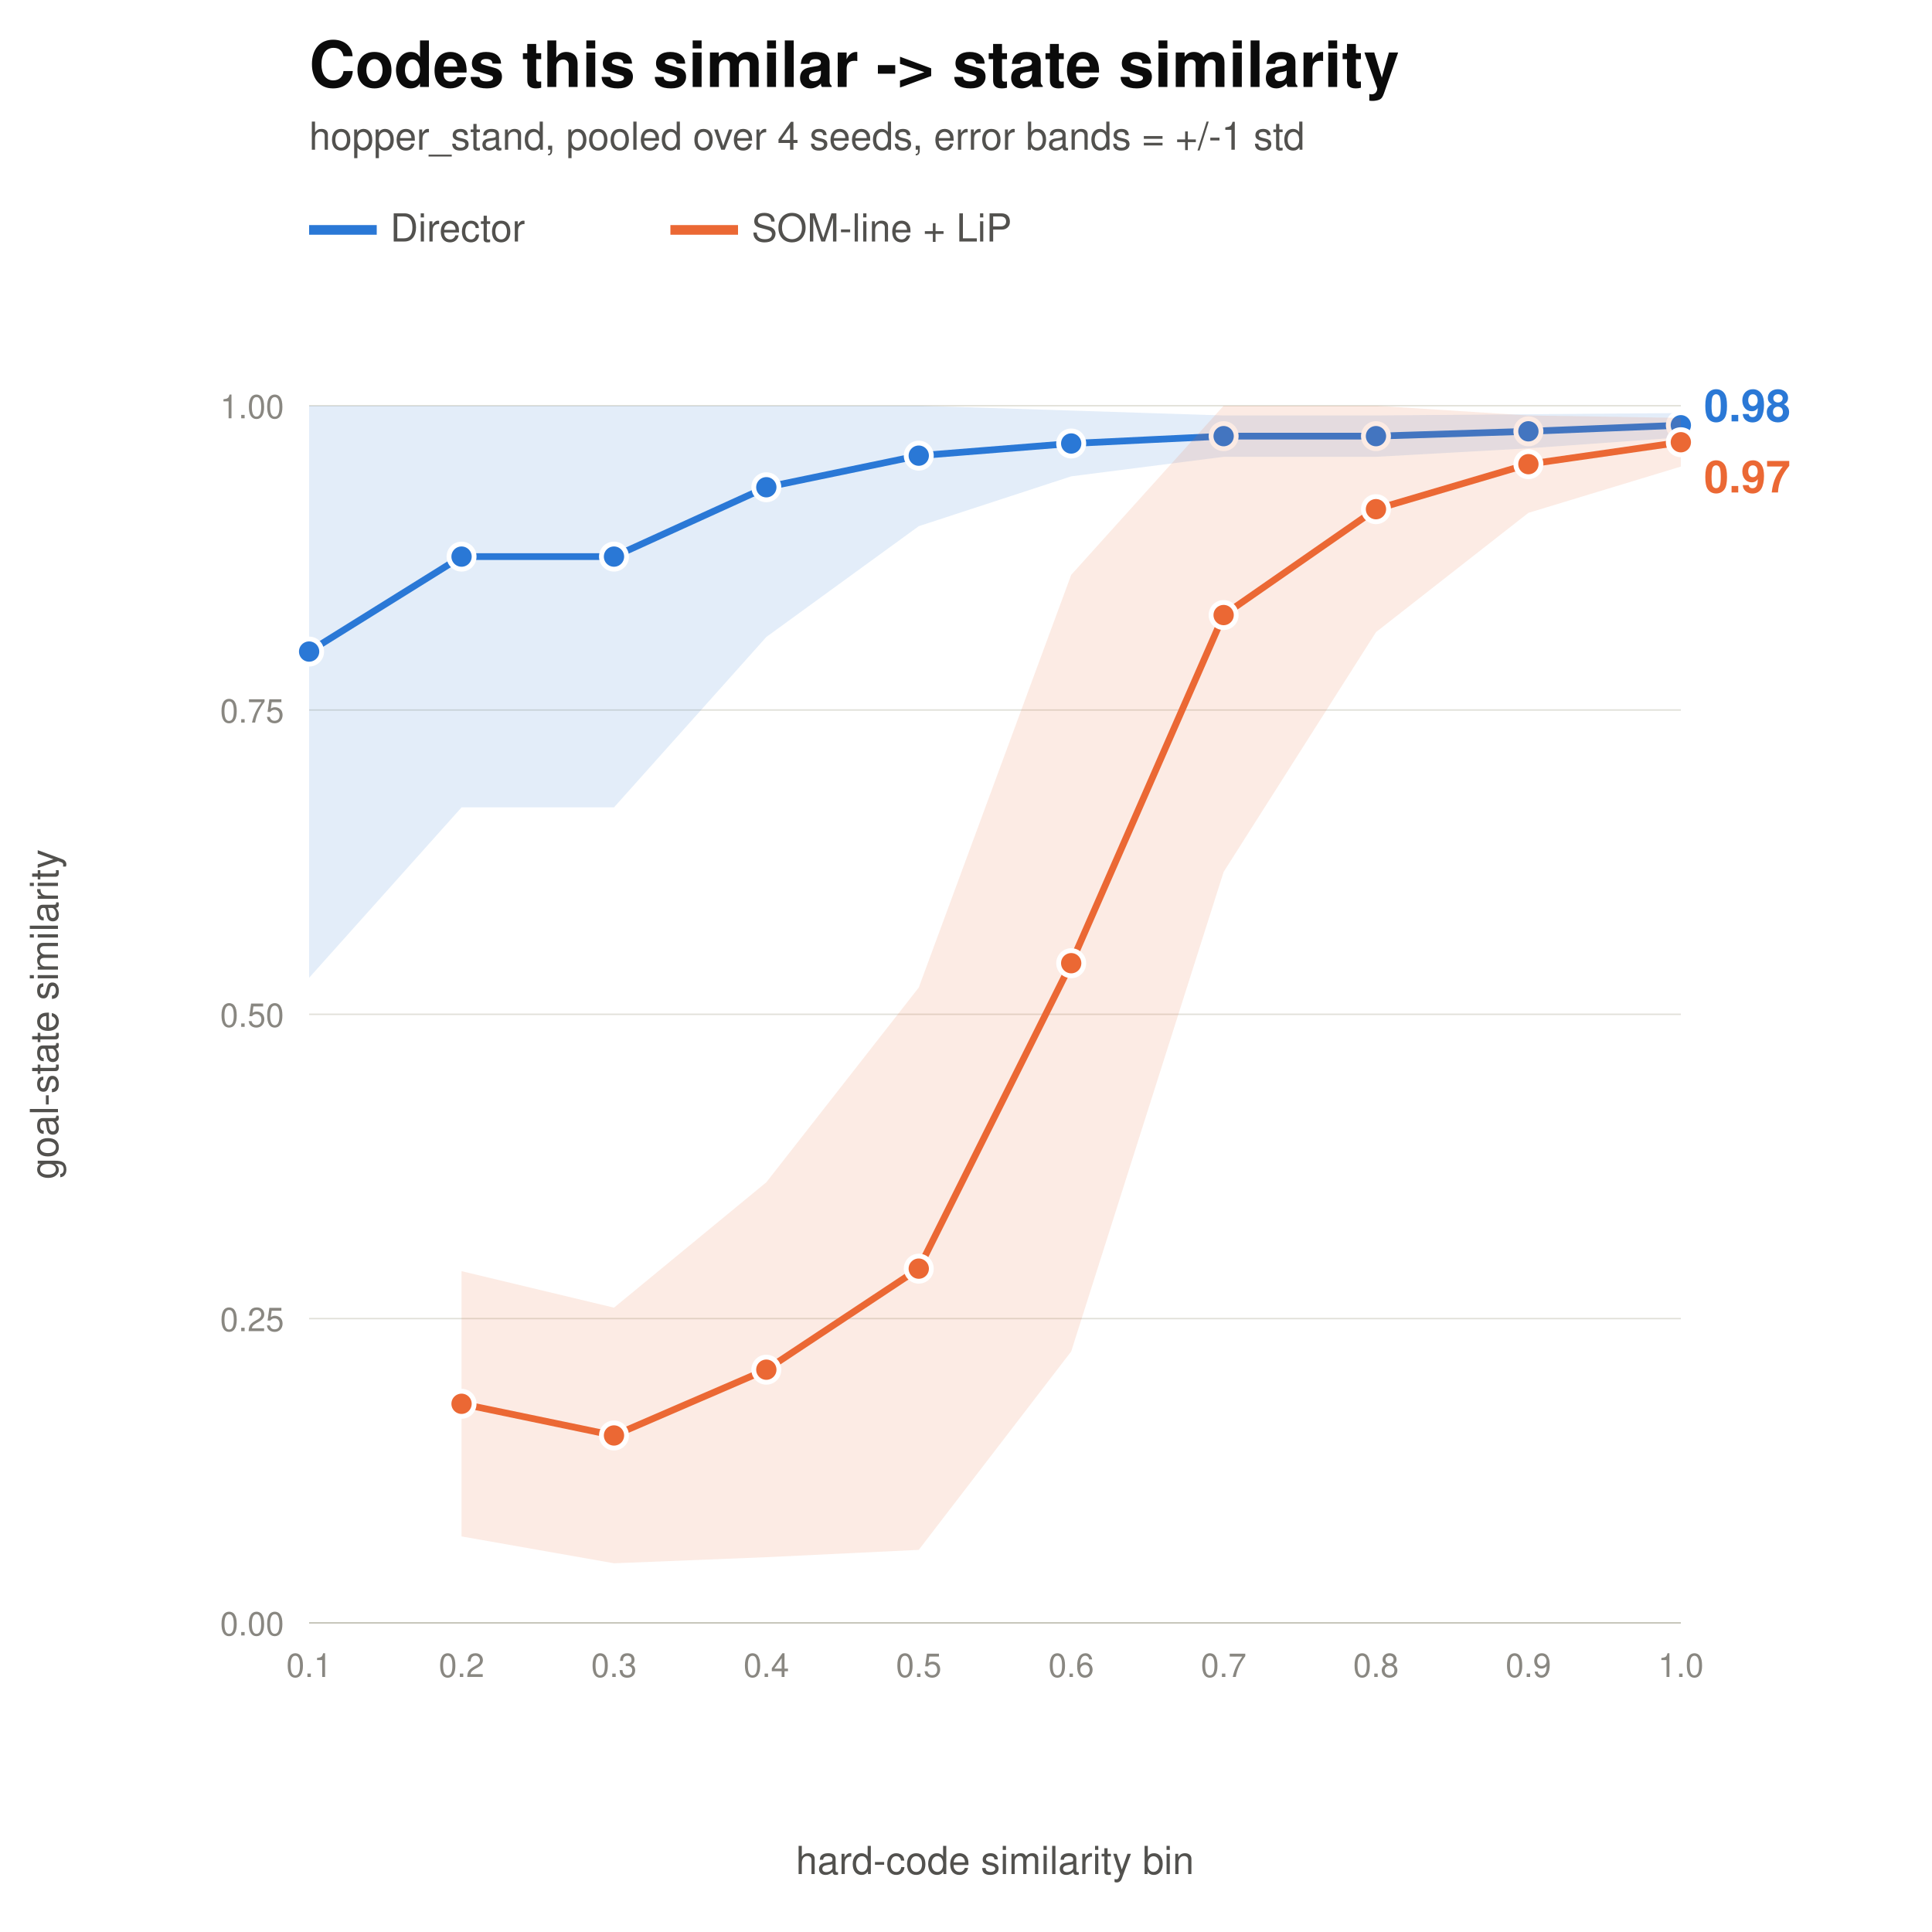
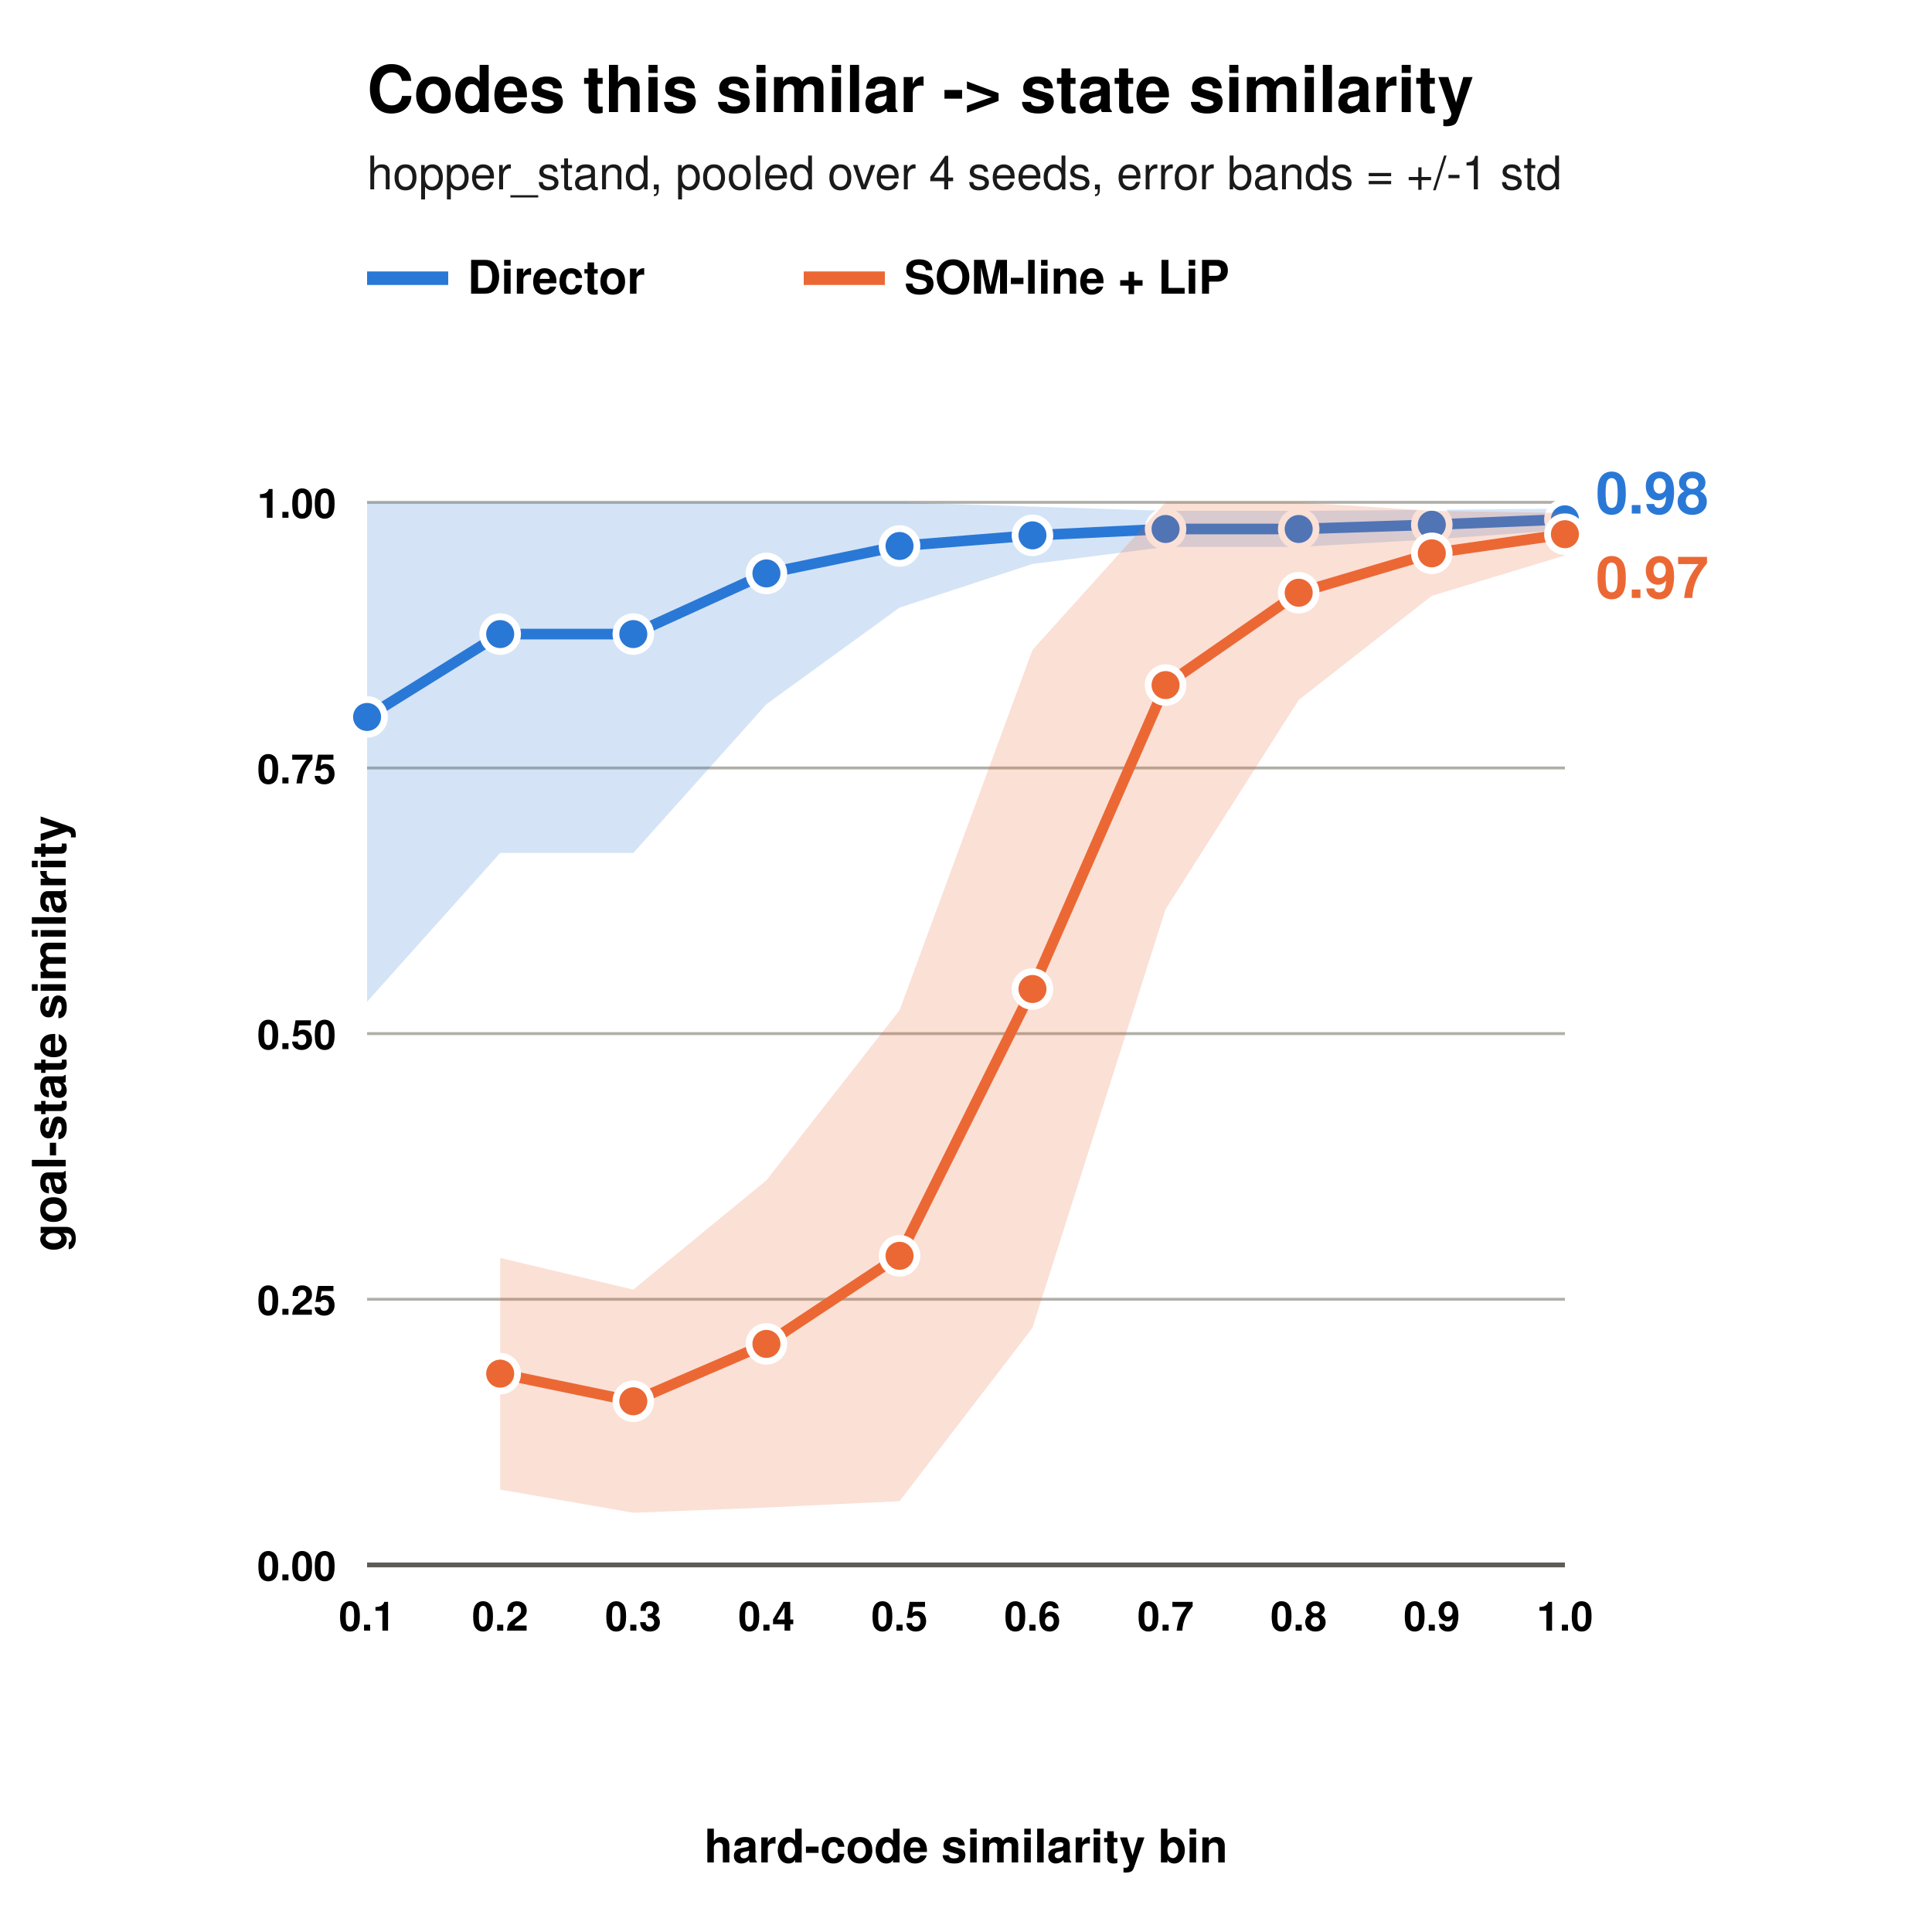
- <svg xmlns="http://www.w3.org/2000/svg" width="2000" height="2000" viewBox="0 0 2000 2000" font-family="Helvetica,Arial,sans-serif">
-   <rect x="0" y="0" width="2000" height="2000" fill="white" />
-   <text x="320" y="90" font-size="66" font-weight="bold" fill="#0b0b0b">Codes this similar -&gt; state similarity</text>
-   <text x="320" y="155" font-size="40" fill="#52514e">hopper_stand, pooled over 4 seeds, error bands = +/-1 std</text>
-   <line x1="320" y1="238" x2="390" y2="238" stroke="#2a78d6" stroke-width="10" />
-   <text x="404" y="250" font-size="40" fill="#52514e">Director</text>
-   <line x1="694" y1="238" x2="764" y2="238" stroke="#eb6834" stroke-width="10" />
-   <text x="778" y="250" font-size="40" fill="#52514e">SOM-line + LiP</text>
-   <line x1="320" y1="1680.0" x2="1740" y2="1680.0" stroke="#c3c2b7" stroke-width="1.5" />
-   <text x="294" y="1693.0" font-size="34" text-anchor="end" fill="#898781">0.00</text>
-   <line x1="320" y1="1365.0" x2="1740" y2="1365.0" stroke="#e1e0d9" stroke-width="1.5" />
-   <text x="294" y="1378.0" font-size="34" text-anchor="end" fill="#898781">0.25</text>
-   <line x1="320" y1="1050.0" x2="1740" y2="1050.0" stroke="#e1e0d9" stroke-width="1.5" />
-   <text x="294" y="1063.0" font-size="34" text-anchor="end" fill="#898781">0.50</text>
-   <line x1="320" y1="735.0" x2="1740" y2="735.0" stroke="#e1e0d9" stroke-width="1.5" />
-   <text x="294" y="748.0" font-size="34" text-anchor="end" fill="#898781">0.75</text>
-   <line x1="320" y1="420.0" x2="1740" y2="420.0" stroke="#e1e0d9" stroke-width="1.5" />
-   <text x="294" y="433.0" font-size="34" text-anchor="end" fill="#898781">1.00</text>
-   <text x="320.0" y="1736.0" font-size="34" text-anchor="middle" fill="#898781">0.1</text>
-   <text x="477.8" y="1736.0" font-size="34" text-anchor="middle" fill="#898781">0.2</text>
-   <text x="635.6" y="1736.0" font-size="34" text-anchor="middle" fill="#898781">0.3</text>
-   <text x="793.3" y="1736.0" font-size="34" text-anchor="middle" fill="#898781">0.4</text>
-   <text x="951.1" y="1736.0" font-size="34" text-anchor="middle" fill="#898781">0.5</text>
-   <text x="1108.9" y="1736.0" font-size="34" text-anchor="middle" fill="#898781">0.6</text>
-   <text x="1266.7" y="1736.0" font-size="34" text-anchor="middle" fill="#898781">0.7</text>
-   <text x="1424.4" y="1736.0" font-size="34" text-anchor="middle" fill="#898781">0.8</text>
-   <text x="1582.2" y="1736.0" font-size="34" text-anchor="middle" fill="#898781">0.9</text>
-   <text x="1740.0" y="1736.0" font-size="34" text-anchor="middle" fill="#898781">1.0</text>
-   <text x="1030.0" y="1940" font-size="40" text-anchor="middle" fill="#52514e">hard-code similarity bin</text>
-   <text x="60" y="1050.0" font-size="40" text-anchor="middle" fill="#52514e" transform="rotate(-90 60 1050.0)">goal-state similarity</text>
-   <polygon points="320.0,420.0 477.8,420.0 635.6,420.0 793.3,420.0 951.1,420.0 1108.9,425.0 1266.7,430.1 1424.4,430.1 1582.2,428.8 1740.0,427.6 1740.0,452.8 1582.2,464.1 1424.4,472.9 1266.7,472.9 1108.9,493.1 951.1,544.7 793.3,659.4 635.6,835.8 477.8,835.8 320.0,1012.2" fill="#2a78d6" fill-opacity="0.13" stroke="none" />
-   <polyline points="320.0,674.5 477.8,576.2 635.6,576.2 793.3,504.4 951.1,471.7 1108.9,459.1 1266.7,451.5 1424.4,451.5 1582.2,446.5 1740.0,440.2" fill="none" stroke="#2a78d6" stroke-width="7" stroke-linejoin="round" stroke-linecap="round" />
-   <circle cx="320.0" cy="674.5" r="13" fill="#2a78d6" stroke="white" stroke-width="5" />
-   <circle cx="477.8" cy="576.2" r="13" fill="#2a78d6" stroke="white" stroke-width="5" />
-   <circle cx="635.6" cy="576.2" r="13" fill="#2a78d6" stroke="white" stroke-width="5" />
-   <circle cx="793.3" cy="504.4" r="13" fill="#2a78d6" stroke="white" stroke-width="5" />
-   <circle cx="951.1" cy="471.7" r="13" fill="#2a78d6" stroke="white" stroke-width="5" />
-   <circle cx="1108.9" cy="459.1" r="13" fill="#2a78d6" stroke="white" stroke-width="5" />
-   <circle cx="1266.7" cy="451.5" r="13" fill="#2a78d6" stroke="white" stroke-width="5" />
-   <circle cx="1424.4" cy="451.5" r="13" fill="#2a78d6" stroke="white" stroke-width="5" />
-   <circle cx="1582.2" cy="446.5" r="13" fill="#2a78d6" stroke="white" stroke-width="5" />
-   <circle cx="1740.0" cy="440.2" r="13" fill="#2a78d6" stroke="white" stroke-width="5" />
-   <text x="1764.0" y="436.2" font-size="46" font-weight="bold" fill="#2a78d6">0.98</text>
-   <polygon points="477.8,1315.9 635.6,1353.7 793.3,1223.9 951.1,1022.3 1108.9,595.1 1266.7,420.0 1424.4,420.0 1582.2,430.1 1740.0,432.6 1740.0,483.0 1582.2,530.9 1424.4,654.4 1266.7,902.6 1108.9,1399.0 951.1,1604.4 793.3,1612.0 635.6,1618.3 477.8,1590.5" fill="#eb6834" fill-opacity="0.13" stroke="none" />
-   <polyline points="477.8,1453.2 635.6,1486.0 793.3,1417.9 951.1,1313.3 1108.9,997.1 1266.7,636.7 1424.4,527.1 1582.2,480.5 1740.0,457.8" fill="none" stroke="#eb6834" stroke-width="7" stroke-linejoin="round" stroke-linecap="round" />
-   <circle cx="477.8" cy="1453.2" r="13" fill="#eb6834" stroke="white" stroke-width="5" />
-   <circle cx="635.6" cy="1486.0" r="13" fill="#eb6834" stroke="white" stroke-width="5" />
-   <circle cx="793.3" cy="1417.9" r="13" fill="#eb6834" stroke="white" stroke-width="5" />
-   <circle cx="951.1" cy="1313.3" r="13" fill="#eb6834" stroke="white" stroke-width="5" />
-   <circle cx="1108.9" cy="997.1" r="13" fill="#eb6834" stroke="white" stroke-width="5" />
-   <circle cx="1266.7" cy="636.7" r="13" fill="#eb6834" stroke="white" stroke-width="5" />
-   <circle cx="1424.4" cy="527.1" r="13" fill="#eb6834" stroke="white" stroke-width="5" />
-   <circle cx="1582.2" cy="480.5" r="13" fill="#eb6834" stroke="white" stroke-width="5" />
-   <circle cx="1740.0" cy="457.8" r="13" fill="#eb6834" stroke="white" stroke-width="5" />
-   <text x="1764.0" y="509.8" font-size="46" font-weight="bold" fill="#eb6834">0.97</text>
+ <svg xmlns="http://www.w3.org/2000/svg" width="1000" height="1000" viewBox="0 0 1000 1000" font-family="Helvetica,Arial,sans-serif">
+   <rect x="0" y="0" width="1000" height="1000" fill="white" />
+   <text x="190" y="58" font-size="33.5" font-weight="bold" fill="#000000">Codes this similar -&gt; state similarity</text>
+   <text x="190" y="98" font-size="24" fill="#1a1a1a">hopper_stand, pooled over 4 seeds, error bands = +/-1 std</text>
+   <line x1="190" y1="144" x2="232" y2="144" stroke="#2a78d6" stroke-width="7" />
+   <text x="242" y="152" font-size="24" font-weight="600" fill="#000000">Director</text>
+   <line x1="416" y1="144" x2="458" y2="144" stroke="#eb6834" stroke-width="7" />
+   <text x="468" y="152" font-size="24" font-weight="600" fill="#000000">SOM-line + LiP</text>
+   <line x1="190" y1="810.0" x2="810" y2="810.0" stroke="#5c5b56" stroke-width="2.5" />
+   <text x="174" y="818.0" font-size="21" font-weight="600" text-anchor="end" fill="#000000">0.00</text>
+   <line x1="190" y1="672.5" x2="810" y2="672.5" stroke="#b0afa8" stroke-width="1.5" />
+   <text x="174" y="680.5" font-size="21" font-weight="600" text-anchor="end" fill="#000000">0.25</text>
+   <line x1="190" y1="535.0" x2="810" y2="535.0" stroke="#b0afa8" stroke-width="1.5" />
+   <text x="174" y="543.0" font-size="21" font-weight="600" text-anchor="end" fill="#000000">0.50</text>
+   <line x1="190" y1="397.5" x2="810" y2="397.5" stroke="#b0afa8" stroke-width="1.5" />
+   <text x="174" y="405.5" font-size="21" font-weight="600" text-anchor="end" fill="#000000">0.75</text>
+   <line x1="190" y1="260.0" x2="810" y2="260.0" stroke="#b0afa8" stroke-width="1.5" />
+   <text x="174" y="268.0" font-size="21" font-weight="600" text-anchor="end" fill="#000000">1.00</text>
+   <text x="190.0" y="844.0" font-size="21" font-weight="600" text-anchor="middle" fill="#000000">0.1</text>
+   <text x="258.9" y="844.0" font-size="21" font-weight="600" text-anchor="middle" fill="#000000">0.2</text>
+   <text x="327.8" y="844.0" font-size="21" font-weight="600" text-anchor="middle" fill="#000000">0.3</text>
+   <text x="396.7" y="844.0" font-size="21" font-weight="600" text-anchor="middle" fill="#000000">0.4</text>
+   <text x="465.6" y="844.0" font-size="21" font-weight="600" text-anchor="middle" fill="#000000">0.5</text>
+   <text x="534.4" y="844.0" font-size="21" font-weight="600" text-anchor="middle" fill="#000000">0.6</text>
+   <text x="603.3" y="844.0" font-size="21" font-weight="600" text-anchor="middle" fill="#000000">0.7</text>
+   <text x="672.2" y="844.0" font-size="21" font-weight="600" text-anchor="middle" fill="#000000">0.8</text>
+   <text x="741.1" y="844.0" font-size="21" font-weight="600" text-anchor="middle" fill="#000000">0.9</text>
+   <text x="810.0" y="844.0" font-size="21" font-weight="600" text-anchor="middle" fill="#000000">1.0</text>
+   <text x="500.0" y="964" font-size="24" font-weight="600" text-anchor="middle" fill="#000000">hard-code similarity bin</text>
+   <text x="34" y="535.0" font-size="24" font-weight="600" text-anchor="middle" fill="#000000" transform="rotate(-90 34 535.0)">goal-state similarity</text>
+   <polygon points="190.0,260.0 258.9,260.0 327.8,260.0 396.7,260.0 465.6,260.0 534.4,262.2 603.3,264.4 672.2,264.4 741.1,263.9 810.0,263.3 810.0,274.3 741.1,279.2 672.2,283.1 603.3,283.1 534.4,291.9 465.6,314.5 396.7,364.5 327.8,441.5 258.9,441.5 190.0,518.5" fill="#2a78d6" fill-opacity="0.20" stroke="none" />
+   <polyline points="190.0,371.1 258.9,328.2 327.8,328.2 396.7,296.8 465.6,282.6 534.4,277.1 603.3,273.8 672.2,273.8 741.1,271.6 810.0,268.8" fill="none" stroke="#2a78d6" stroke-width="5.5" stroke-linejoin="round" stroke-linecap="round" />
+   <circle cx="190.0" cy="371.1" r="9" fill="#2a78d6" stroke="white" stroke-width="3.5" />
+   <circle cx="258.9" cy="328.2" r="9" fill="#2a78d6" stroke="white" stroke-width="3.5" />
+   <circle cx="327.8" cy="328.2" r="9" fill="#2a78d6" stroke="white" stroke-width="3.5" />
+   <circle cx="396.7" cy="296.8" r="9" fill="#2a78d6" stroke="white" stroke-width="3.5" />
+   <circle cx="465.6" cy="282.6" r="9" fill="#2a78d6" stroke="white" stroke-width="3.5" />
+   <circle cx="534.4" cy="277.1" r="9" fill="#2a78d6" stroke="white" stroke-width="3.5" />
+   <circle cx="603.3" cy="273.8" r="9" fill="#2a78d6" stroke="white" stroke-width="3.5" />
+   <circle cx="672.2" cy="273.8" r="9" fill="#2a78d6" stroke="white" stroke-width="3.5" />
+   <circle cx="741.1" cy="271.6" r="9" fill="#2a78d6" stroke="white" stroke-width="3.5" />
+   <circle cx="810.0" cy="268.8" r="9" fill="#2a78d6" stroke="white" stroke-width="3.5" />
+   <text x="826.0" y="265.8" font-size="30" font-weight="bold" fill="#2a78d6">0.98</text>
+   <polygon points="258.9,651.1 327.8,667.5 396.7,610.9 465.6,522.9 534.4,336.4 603.3,260.0 672.2,260.0 741.1,264.4 810.0,265.5 810.0,287.5 741.1,308.4 672.2,362.3 603.3,470.6 534.4,687.3 465.6,777.0 396.7,780.3 327.8,783.0 258.9,771.0" fill="#eb6834" fill-opacity="0.20" stroke="none" />
+   <polyline points="258.9,711.0 327.8,725.3 396.7,695.6 465.6,650.0 534.4,511.9 603.3,354.6 672.2,306.8 741.1,286.4 810.0,276.5" fill="none" stroke="#eb6834" stroke-width="5.5" stroke-linejoin="round" stroke-linecap="round" />
+   <circle cx="258.9" cy="711.0" r="9" fill="#eb6834" stroke="white" stroke-width="3.5" />
+   <circle cx="327.8" cy="725.3" r="9" fill="#eb6834" stroke="white" stroke-width="3.5" />
+   <circle cx="396.7" cy="695.6" r="9" fill="#eb6834" stroke="white" stroke-width="3.5" />
+   <circle cx="465.6" cy="650.0" r="9" fill="#eb6834" stroke="white" stroke-width="3.5" />
+   <circle cx="534.4" cy="511.9" r="9" fill="#eb6834" stroke="white" stroke-width="3.5" />
+   <circle cx="603.3" cy="354.6" r="9" fill="#eb6834" stroke="white" stroke-width="3.5" />
+   <circle cx="672.2" cy="306.8" r="9" fill="#eb6834" stroke="white" stroke-width="3.5" />
+   <circle cx="741.1" cy="286.4" r="9" fill="#eb6834" stroke="white" stroke-width="3.5" />
+   <circle cx="810.0" cy="276.5" r="9" fill="#eb6834" stroke="white" stroke-width="3.5" />
+   <text x="826.0" y="309.5" font-size="30" font-weight="bold" fill="#eb6834">0.97</text>
</svg>
